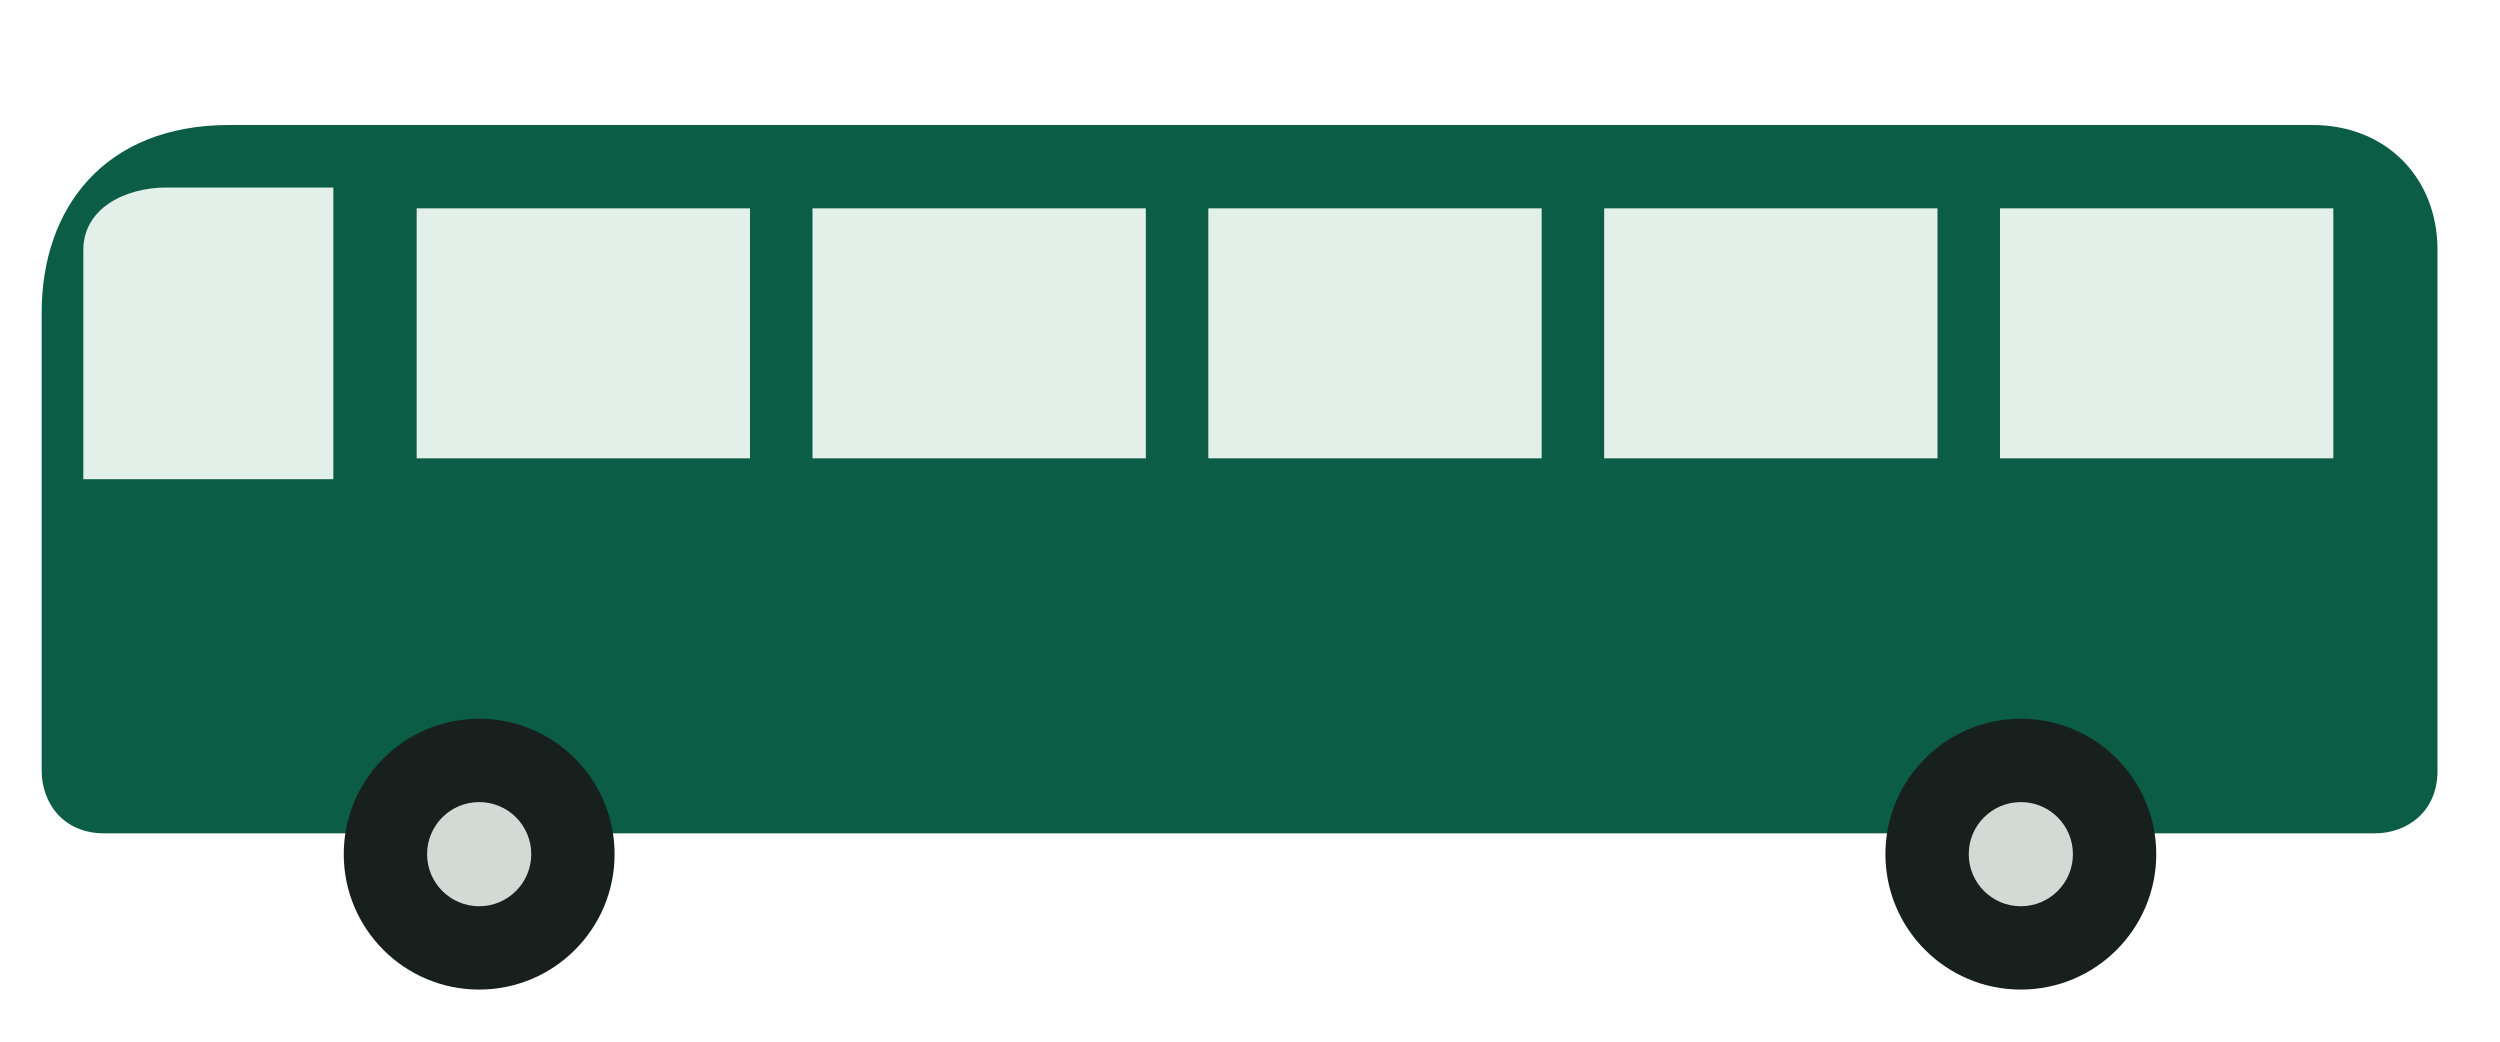
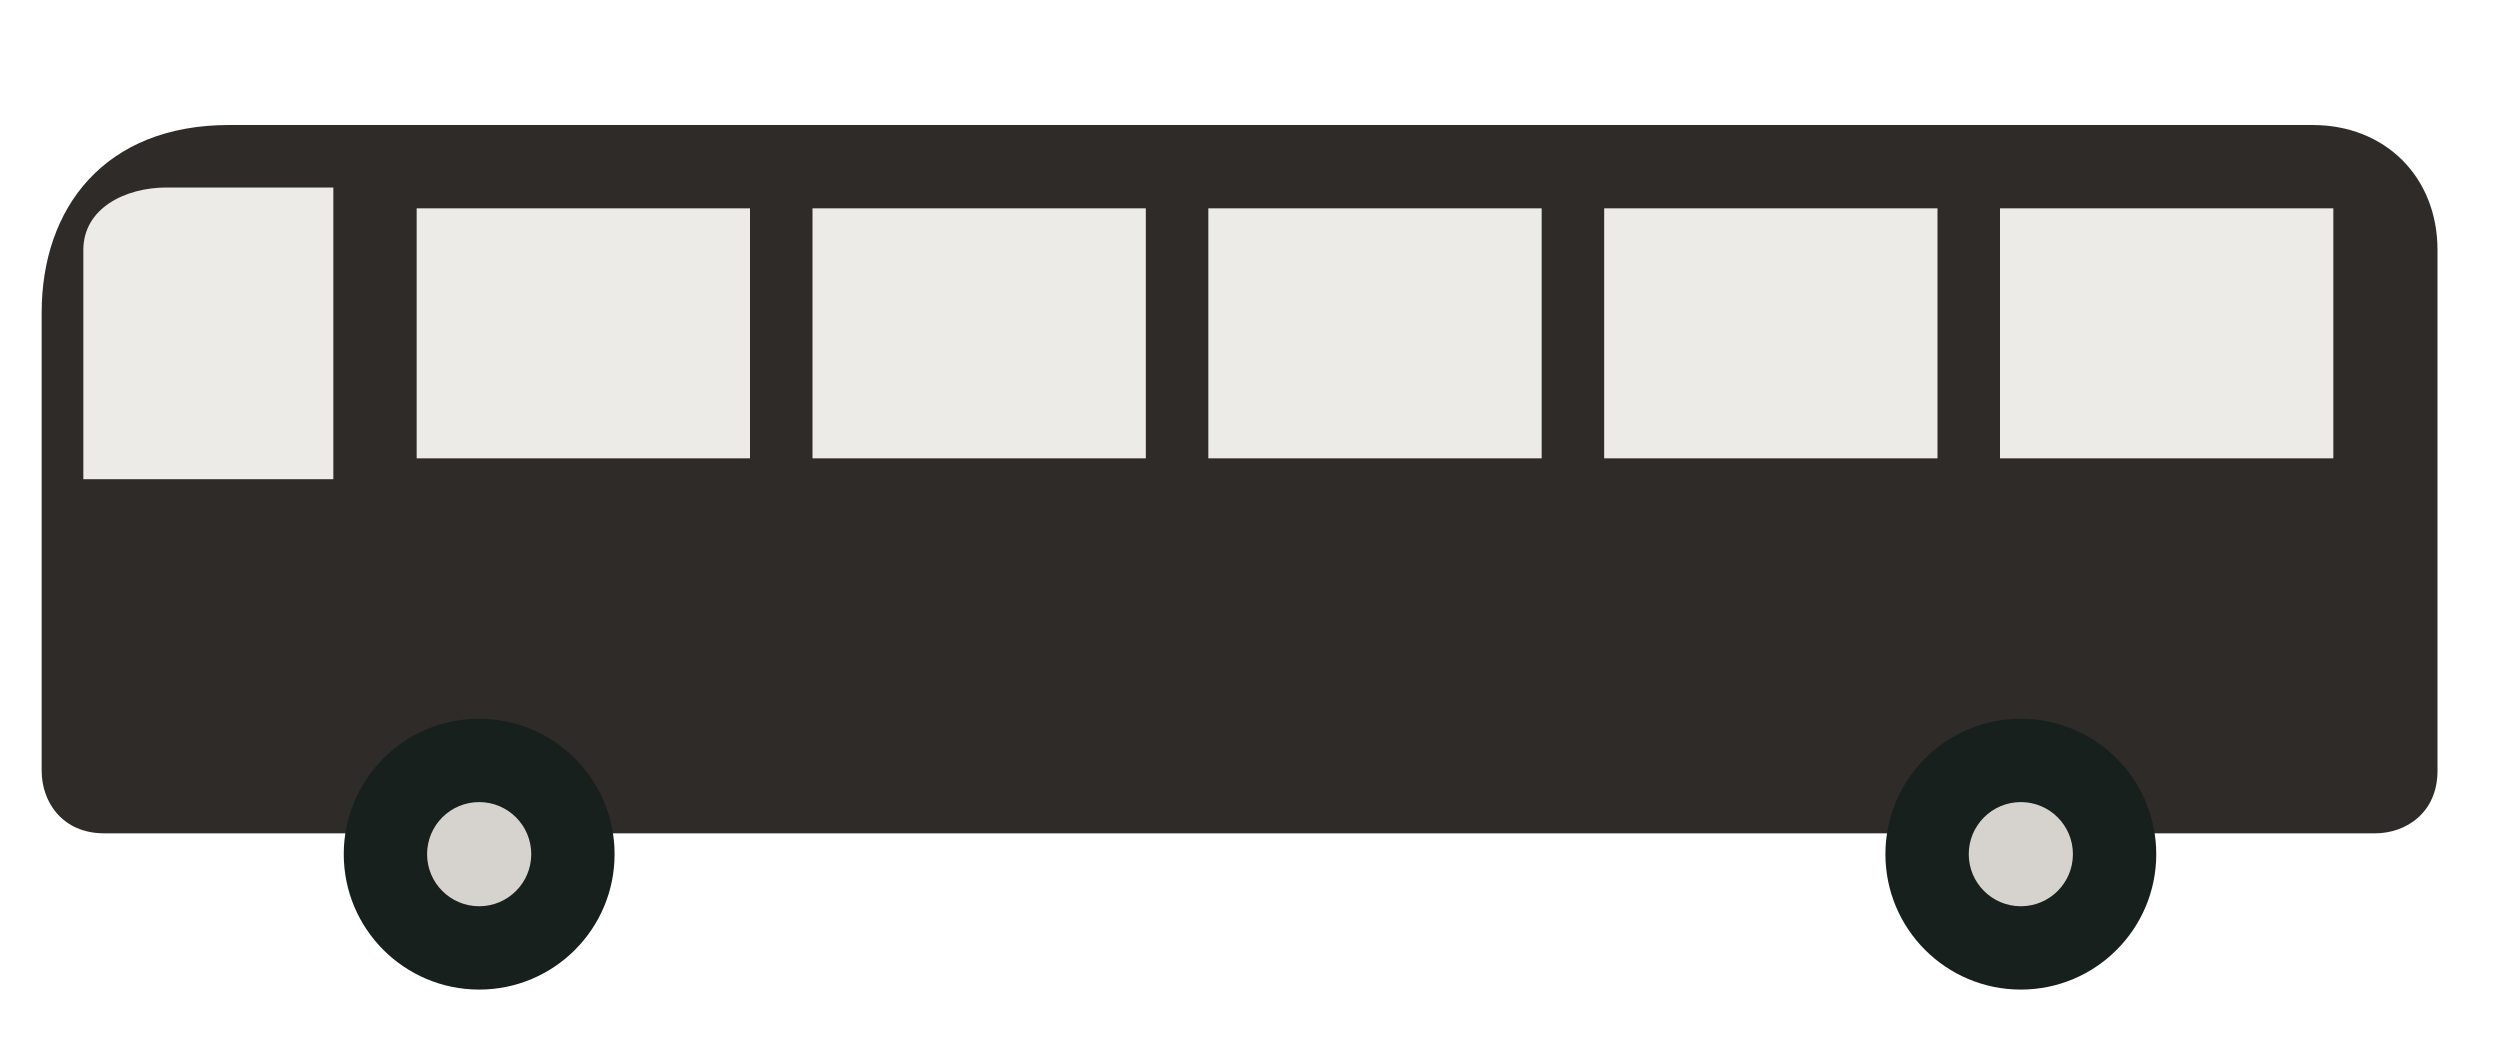
<svg xmlns="http://www.w3.org/2000/svg" viewBox="0 0 240 100">
-   <path d="M10 80c-4 0-6-3-6-6V30c0-10 6-18 18-18h200c7 0 12 5 12 12v50c0 4-3 6-6 6z" fill="#0b5d45" />
-   <path d="M8 24c0-4 4-6 8-6h16v28H8zM40 20h32v24H40zM78 20h32v24H78zM116 20h32v24h-32zM154 20h32v24h-32zM192 20h32v24h-32z" fill="#e3efe9" />
+   <path d="M10 80c-4 0-6-3-6-6V30c0-10 6-18 18-18h200c7 0 12 5 12 12v50c0 4-3 6-6 6z" fill="#2f2b28" />
+   <path d="M8 24c0-4 4-6 8-6h16v28H8zM40 20h32v24H40zM78 20h32v24H78zM116 20h32v24h-32zM154 20h32v24h-32zM192 20h32v24h-32z" fill="#ecebe8" />
  <g fill="#17201d">
    <circle cx="46" cy="82" r="13" />
    <circle cx="194" cy="82" r="13" />
  </g>
-   <g fill="#d3dad5">
+   <g fill="#d6d3cf">
    <circle cx="46" cy="82" r="5" />
    <circle cx="194" cy="82" r="5" />
  </g>
</svg>
